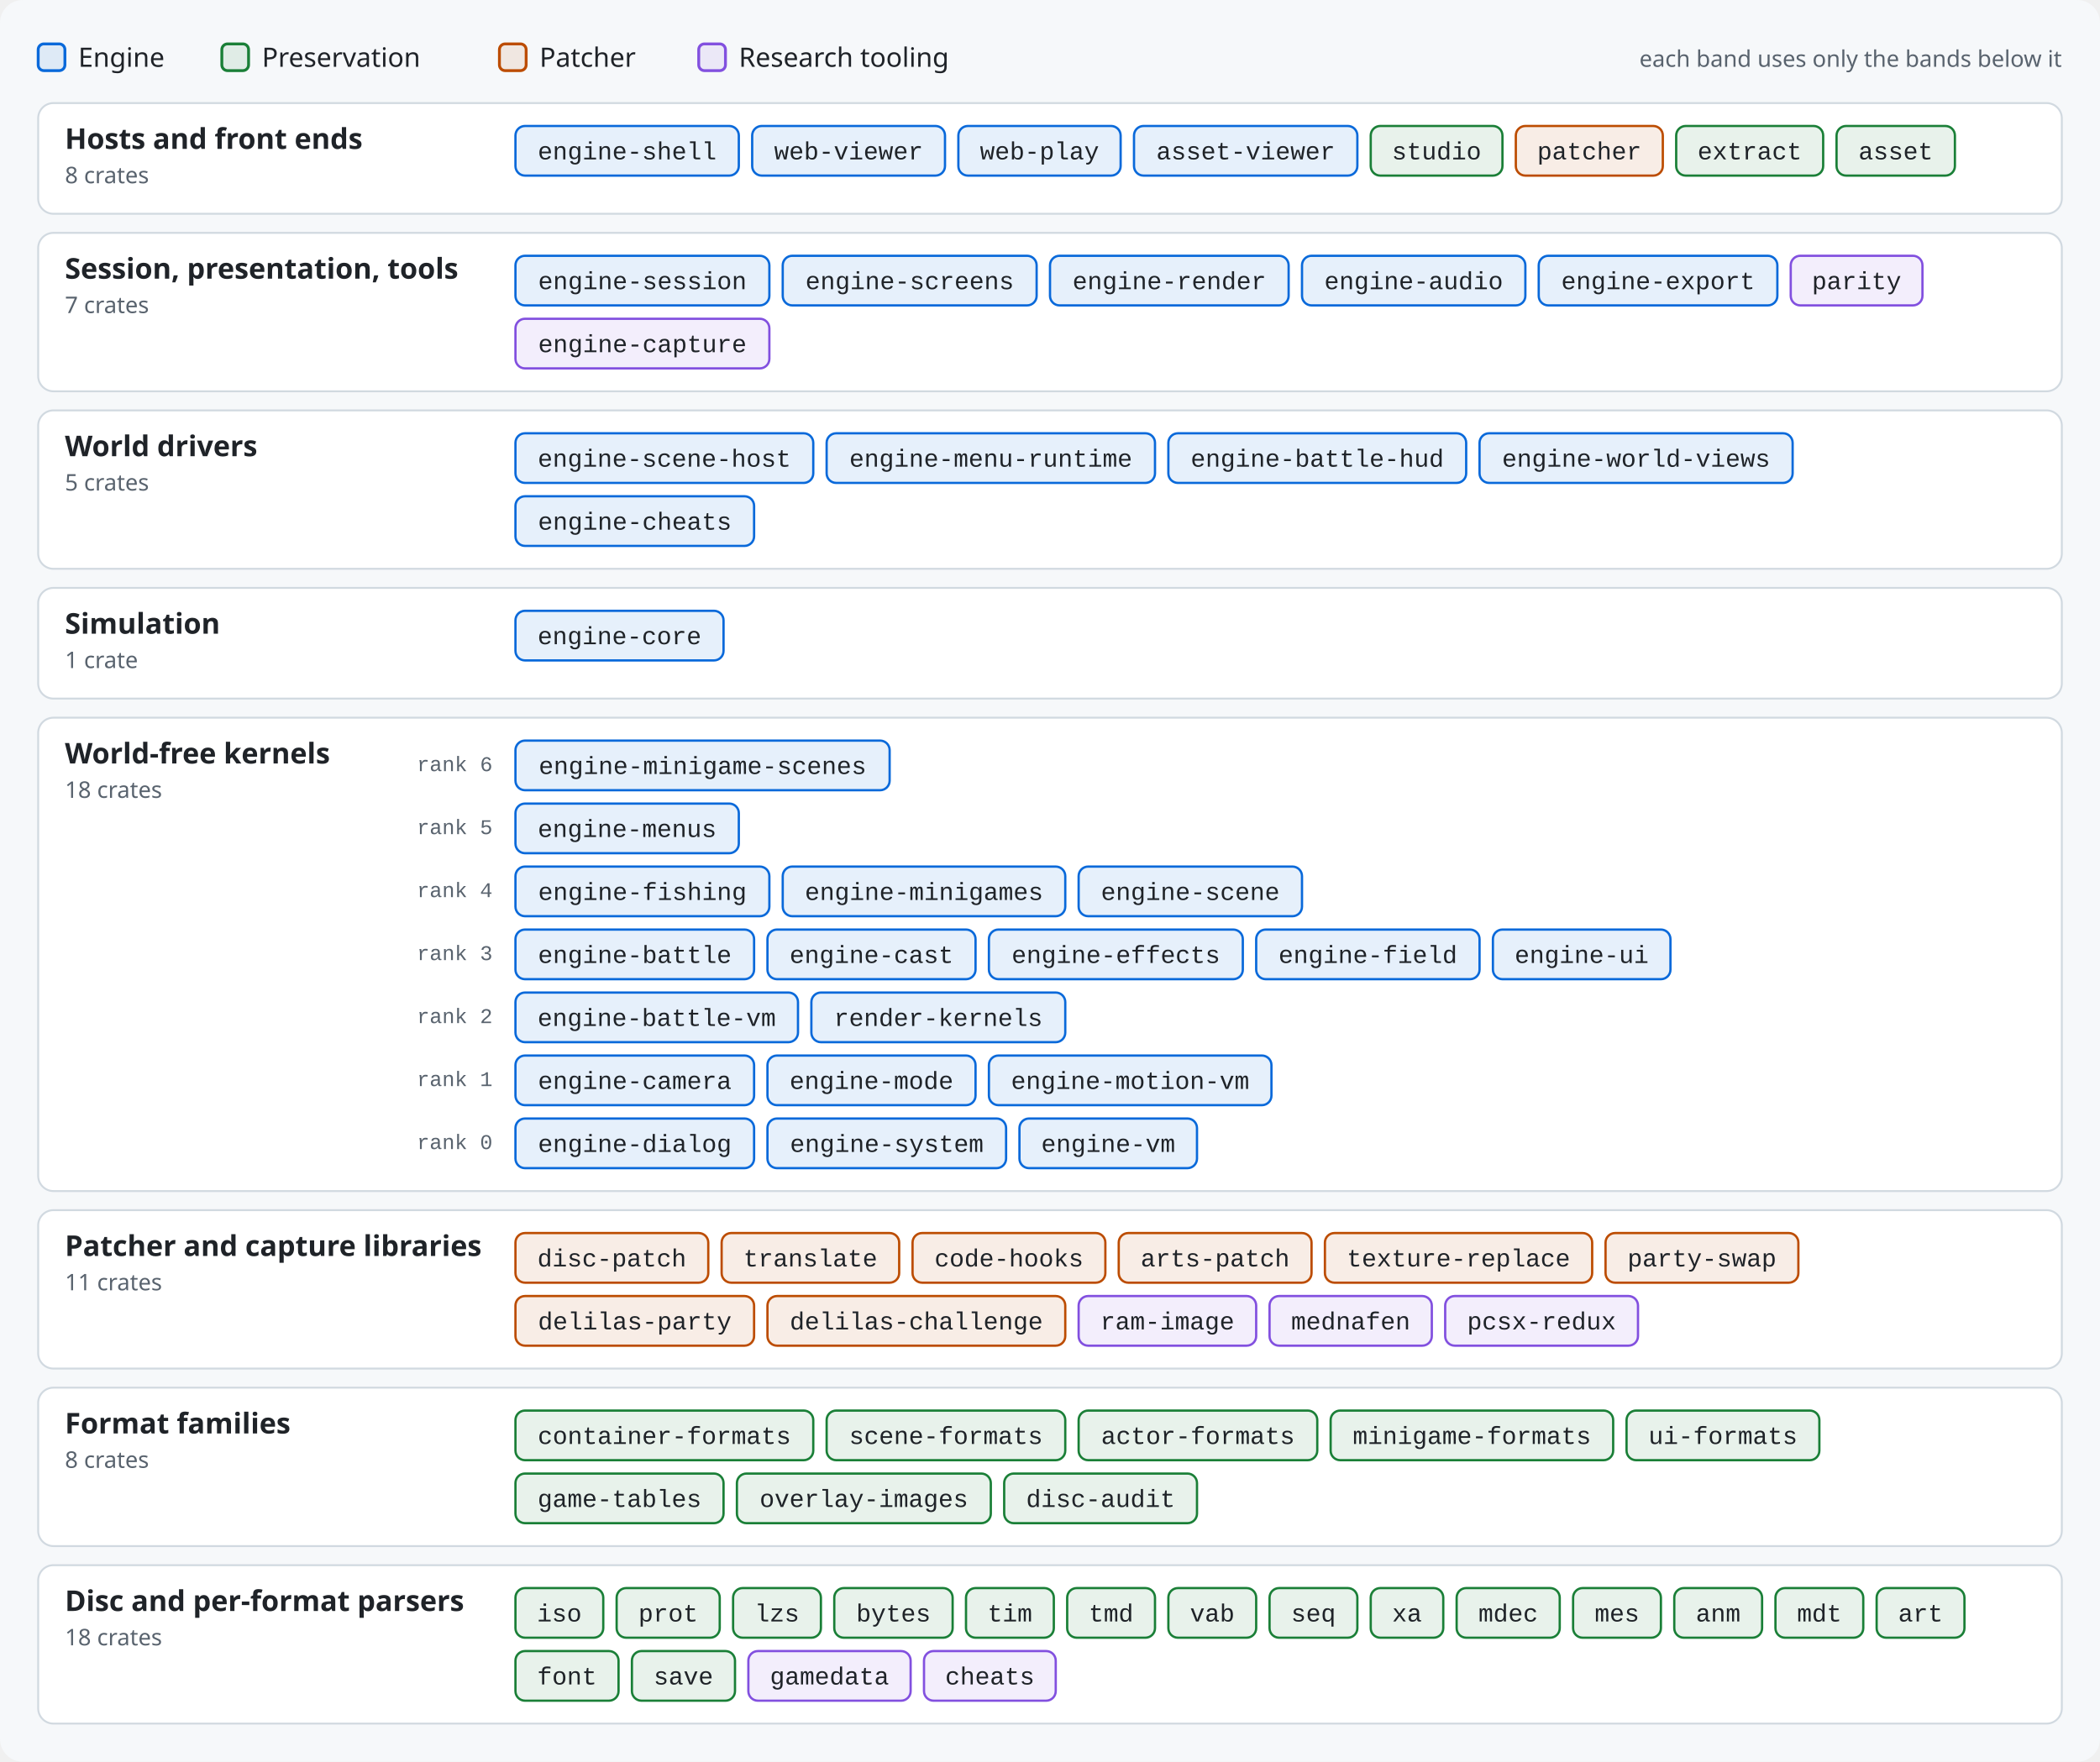
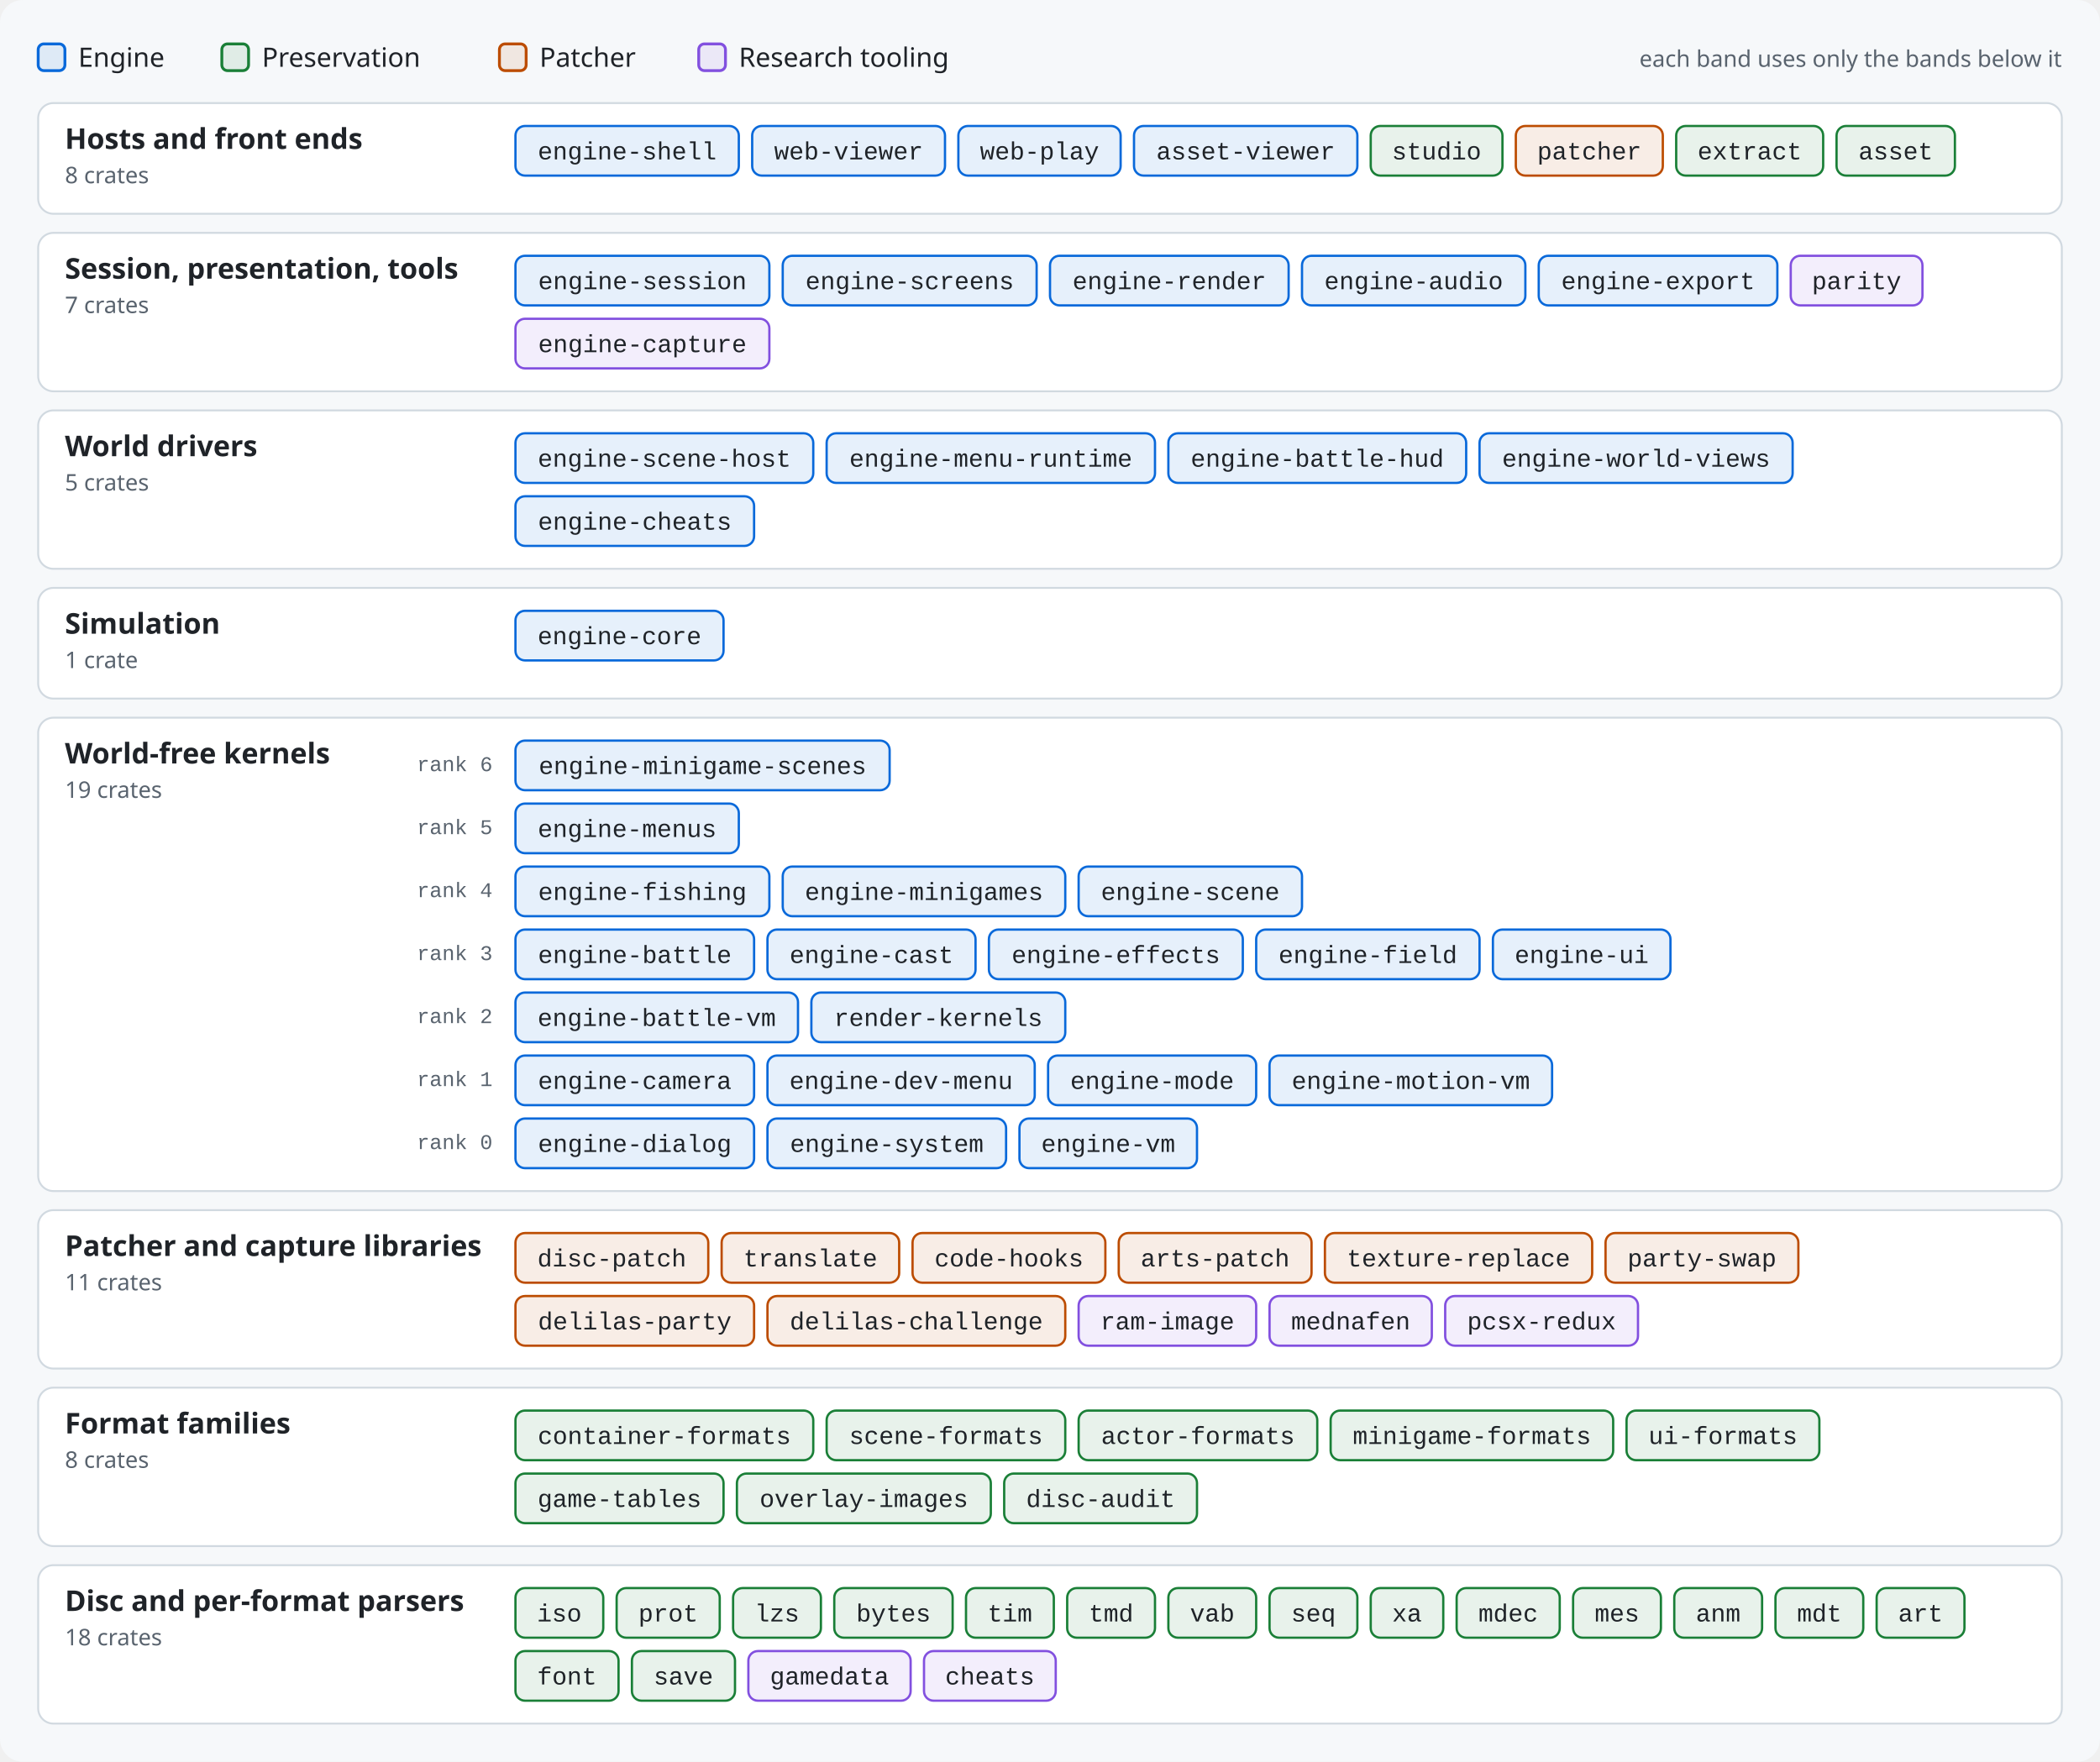
<svg xmlns="http://www.w3.org/2000/svg" viewBox="0 0 1100 923" width="1100" height="923" role="img" aria-labelledby="t d">
  <style>text{font-family:-apple-system, BlinkMacSystemFont, 'Segoe UI', 'Noto Sans', Helvetica, Arial, sans-serif;fill:#1f2328}.ch{font-family:ui-monospace, SFMono-Regular, Menlo, Consolas, 'Liberation Mono', monospace;font-size:13px}.bt{font-size:15px;font-weight:600}.mu{font-size:12px;fill:#59636e}.rk{font-family:ui-monospace, SFMono-Regular, Menlo, Consolas, 'Liberation Mono', monospace;font-size:11px;fill:#59636e}.lg{font-size:14px}</style>
  <rect width="1100" height="923" rx="12" fill="#f6f8fa" />
  <rect x="20" y="23" width="14" height="14" rx="3" fill="#0969da" fill-opacity="0.10" stroke="#0969da" stroke-width="1.5" />
  <text x="41" y="35" class="lg">Engine</text>
  <rect x="116.2" y="23" width="14" height="14" rx="3" fill="#1a7f37" fill-opacity="0.10" stroke="#1a7f37" stroke-width="1.5" />
  <text x="137.2" y="35" class="lg">Preservation</text>
  <rect x="261.6" y="23" width="14" height="14" rx="3" fill="#bc4c00" fill-opacity="0.10" stroke="#bc4c00" stroke-width="1.5" />
  <text x="282.6" y="35" class="lg">Patcher</text>
  <rect x="366" y="23" width="14" height="14" rx="3" fill="#8250df" fill-opacity="0.10" stroke="#8250df" stroke-width="1.5" />
  <text x="387" y="35" class="lg">Research tooling</text>
  <text x="1080" y="35" class="mu" text-anchor="end">each band uses only the bands below it</text>
  <rect x="20" y="54" width="1060" height="58" rx="8" fill="#ffffff" stroke="#d1d9e0" />
  <text x="34" y="78" class="bt">Hosts and front ends</text>
  <text x="34" y="96" class="mu">8 crates</text>
  <g>
    <rect x="270" y="66" width="117" height="26" rx="5" fill="#0969da" fill-opacity="0.10" stroke="#0969da" stroke-width="1.2" />
    <text x="328.5" y="83.5" class="ch" text-anchor="middle">engine-shell</text>
  </g>
  <g>
    <rect x="394" y="66" width="101" height="26" rx="5" fill="#0969da" fill-opacity="0.10" stroke="#0969da" stroke-width="1.2" />
    <text x="444.5" y="83.5" class="ch" text-anchor="middle">web-viewer</text>
  </g>
  <g>
    <rect x="502" y="66" width="85" height="26" rx="5" fill="#0969da" fill-opacity="0.10" stroke="#0969da" stroke-width="1.2" />
    <text x="544.5" y="83.5" class="ch" text-anchor="middle">web-play</text>
  </g>
  <g>
    <rect x="594" y="66" width="117" height="26" rx="5" fill="#0969da" fill-opacity="0.10" stroke="#0969da" stroke-width="1.2" />
    <text x="652.5" y="83.5" class="ch" text-anchor="middle">asset-viewer</text>
  </g>
  <g>
    <rect x="718" y="66" width="69" height="26" rx="5" fill="#1a7f37" fill-opacity="0.10" stroke="#1a7f37" stroke-width="1.2" />
    <text x="752.5" y="83.5" class="ch" text-anchor="middle">studio</text>
  </g>
  <g>
    <rect x="794" y="66" width="77" height="26" rx="5" fill="#bc4c00" fill-opacity="0.10" stroke="#bc4c00" stroke-width="1.2" />
    <text x="832.5" y="83.5" class="ch" text-anchor="middle">patcher</text>
  </g>
  <g>
    <rect x="878" y="66" width="77" height="26" rx="5" fill="#1a7f37" fill-opacity="0.10" stroke="#1a7f37" stroke-width="1.2" />
    <text x="916.5" y="83.5" class="ch" text-anchor="middle">extract</text>
  </g>
  <g>
    <rect x="962" y="66" width="62" height="26" rx="5" fill="#1a7f37" fill-opacity="0.10" stroke="#1a7f37" stroke-width="1.2" />
    <text x="993.0" y="83.5" class="ch" text-anchor="middle">asset</text>
  </g>
  <rect x="20" y="122" width="1060" height="83" rx="8" fill="#ffffff" stroke="#d1d9e0" />
  <text x="34" y="146" class="bt">Session, presentation, tools</text>
  <text x="34" y="164" class="mu">7 crates</text>
  <g>
    <rect x="270" y="134" width="133" height="26" rx="5" fill="#0969da" fill-opacity="0.10" stroke="#0969da" stroke-width="1.2" />
    <text x="336.5" y="151.5" class="ch" text-anchor="middle">engine-session</text>
  </g>
  <g>
    <rect x="410" y="134" width="133" height="26" rx="5" fill="#0969da" fill-opacity="0.10" stroke="#0969da" stroke-width="1.2" />
    <text x="476.5" y="151.5" class="ch" text-anchor="middle">engine-screens</text>
  </g>
  <g>
    <rect x="550" y="134" width="125" height="26" rx="5" fill="#0969da" fill-opacity="0.10" stroke="#0969da" stroke-width="1.2" />
    <text x="612.5" y="151.5" class="ch" text-anchor="middle">engine-render</text>
  </g>
  <g>
    <rect x="682" y="134" width="117" height="26" rx="5" fill="#0969da" fill-opacity="0.10" stroke="#0969da" stroke-width="1.2" />
    <text x="740.5" y="151.5" class="ch" text-anchor="middle">engine-audio</text>
  </g>
  <g>
    <rect x="806" y="134" width="125" height="26" rx="5" fill="#0969da" fill-opacity="0.10" stroke="#0969da" stroke-width="1.2" />
    <text x="868.5" y="151.5" class="ch" text-anchor="middle">engine-export</text>
  </g>
  <g>
    <rect x="938" y="134" width="69" height="26" rx="5" fill="#8250df" fill-opacity="0.10" stroke="#8250df" stroke-width="1.2" />
    <text x="972.5" y="151.5" class="ch" text-anchor="middle">parity</text>
  </g>
  <g>
    <rect x="270" y="167" width="133" height="26" rx="5" fill="#8250df" fill-opacity="0.10" stroke="#8250df" stroke-width="1.2" />
    <text x="336.5" y="184.5" class="ch" text-anchor="middle">engine-capture</text>
  </g>
  <rect x="20" y="215" width="1060" height="83" rx="8" fill="#ffffff" stroke="#d1d9e0" />
  <text x="34" y="239" class="bt">World drivers</text>
  <text x="34" y="257" class="mu">5 crates</text>
  <g>
    <rect x="270" y="227" width="156" height="26" rx="5" fill="#0969da" fill-opacity="0.10" stroke="#0969da" stroke-width="1.2" />
    <text x="348.0" y="244.5" class="ch" text-anchor="middle">engine-scene-host</text>
  </g>
  <g>
    <rect x="433" y="227" width="172" height="26" rx="5" fill="#0969da" fill-opacity="0.10" stroke="#0969da" stroke-width="1.2" />
    <text x="519.0" y="244.5" class="ch" text-anchor="middle">engine-menu-runtime</text>
  </g>
  <g>
    <rect x="612" y="227" width="156" height="26" rx="5" fill="#0969da" fill-opacity="0.10" stroke="#0969da" stroke-width="1.2" />
    <text x="690.0" y="244.5" class="ch" text-anchor="middle">engine-battle-hud</text>
  </g>
  <g>
    <rect x="775" y="227" width="164" height="26" rx="5" fill="#0969da" fill-opacity="0.10" stroke="#0969da" stroke-width="1.2" />
    <text x="857.0" y="244.5" class="ch" text-anchor="middle">engine-world-views</text>
  </g>
  <g>
    <rect x="270" y="260" width="125" height="26" rx="5" fill="#0969da" fill-opacity="0.10" stroke="#0969da" stroke-width="1.2" />
    <text x="332.5" y="277.5" class="ch" text-anchor="middle">engine-cheats</text>
  </g>
  <rect x="20" y="308" width="1060" height="58" rx="8" fill="#ffffff" stroke="#d1d9e0" />
  <text x="34" y="332" class="bt">Simulation</text>
  <text x="34" y="350" class="mu">1 crate</text>
  <g>
    <rect x="270" y="320" width="109" height="26" rx="5" fill="#0969da" fill-opacity="0.10" stroke="#0969da" stroke-width="1.2" />
    <text x="324.5" y="337.5" class="ch" text-anchor="middle">engine-core</text>
  </g>
  <rect x="20" y="376" width="1060" height="248" rx="8" fill="#ffffff" stroke="#d1d9e0" />
  <text x="34" y="400" class="bt">World-free kernels</text>
-   <text x="34" y="418" class="mu">18 crates</text>
+   <text x="34" y="418" class="mu">19 crates</text>
  <text x="258" y="404" class="rk" text-anchor="end">rank 6</text>
  <g>
    <rect x="270" y="388" width="196" height="26" rx="5" fill="#0969da" fill-opacity="0.10" stroke="#0969da" stroke-width="1.2" />
    <text x="368.0" y="405.5" class="ch" text-anchor="middle">engine-minigame-scenes</text>
  </g>
  <text x="258" y="437" class="rk" text-anchor="end">rank 5</text>
  <g>
    <rect x="270" y="421" width="117" height="26" rx="5" fill="#0969da" fill-opacity="0.10" stroke="#0969da" stroke-width="1.2" />
    <text x="328.5" y="438.5" class="ch" text-anchor="middle">engine-menus</text>
  </g>
  <text x="258" y="470" class="rk" text-anchor="end">rank 4</text>
  <g>
    <rect x="270" y="454" width="133" height="26" rx="5" fill="#0969da" fill-opacity="0.10" stroke="#0969da" stroke-width="1.2" />
    <text x="336.5" y="471.5" class="ch" text-anchor="middle">engine-fishing</text>
  </g>
  <g>
    <rect x="410" y="454" width="148" height="26" rx="5" fill="#0969da" fill-opacity="0.10" stroke="#0969da" stroke-width="1.2" />
    <text x="484.0" y="471.5" class="ch" text-anchor="middle">engine-minigames</text>
  </g>
  <g>
    <rect x="565" y="454" width="117" height="26" rx="5" fill="#0969da" fill-opacity="0.10" stroke="#0969da" stroke-width="1.2" />
    <text x="623.5" y="471.5" class="ch" text-anchor="middle">engine-scene</text>
  </g>
  <text x="258" y="503" class="rk" text-anchor="end">rank 3</text>
  <g>
    <rect x="270" y="487" width="125" height="26" rx="5" fill="#0969da" fill-opacity="0.10" stroke="#0969da" stroke-width="1.2" />
    <text x="332.5" y="504.5" class="ch" text-anchor="middle">engine-battle</text>
  </g>
  <g>
    <rect x="402" y="487" width="109" height="26" rx="5" fill="#0969da" fill-opacity="0.10" stroke="#0969da" stroke-width="1.2" />
    <text x="456.5" y="504.5" class="ch" text-anchor="middle">engine-cast</text>
  </g>
  <g>
    <rect x="518" y="487" width="133" height="26" rx="5" fill="#0969da" fill-opacity="0.10" stroke="#0969da" stroke-width="1.2" />
    <text x="584.5" y="504.5" class="ch" text-anchor="middle">engine-effects</text>
  </g>
  <g>
    <rect x="658" y="487" width="117" height="26" rx="5" fill="#0969da" fill-opacity="0.10" stroke="#0969da" stroke-width="1.2" />
    <text x="716.5" y="504.5" class="ch" text-anchor="middle">engine-field</text>
  </g>
  <g>
    <rect x="782" y="487" width="93" height="26" rx="5" fill="#0969da" fill-opacity="0.10" stroke="#0969da" stroke-width="1.2" />
    <text x="828.5" y="504.5" class="ch" text-anchor="middle">engine-ui</text>
  </g>
  <text x="258" y="536" class="rk" text-anchor="end">rank 2</text>
  <g>
    <rect x="270" y="520" width="148" height="26" rx="5" fill="#0969da" fill-opacity="0.10" stroke="#0969da" stroke-width="1.2" />
    <text x="344.0" y="537.5" class="ch" text-anchor="middle">engine-battle-vm</text>
  </g>
  <g>
    <rect x="425" y="520" width="133" height="26" rx="5" fill="#0969da" fill-opacity="0.10" stroke="#0969da" stroke-width="1.2" />
    <text x="491.5" y="537.5" class="ch" text-anchor="middle">render-kernels</text>
  </g>
  <text x="258" y="569" class="rk" text-anchor="end">rank 1</text>
  <g>
    <rect x="270" y="553" width="125" height="26" rx="5" fill="#0969da" fill-opacity="0.10" stroke="#0969da" stroke-width="1.2" />
    <text x="332.5" y="570.5" class="ch" text-anchor="middle">engine-camera</text>
  </g>
  <g>
-     <rect x="402" y="553" width="109" height="26" rx="5" fill="#0969da" fill-opacity="0.10" stroke="#0969da" stroke-width="1.2" />
-     <text x="456.5" y="570.5" class="ch" text-anchor="middle">engine-mode</text>
-   </g>
-   <g>
-     <rect x="518" y="553" width="148" height="26" rx="5" fill="#0969da" fill-opacity="0.10" stroke="#0969da" stroke-width="1.2" />
-     <text x="592.0" y="570.5" class="ch" text-anchor="middle">engine-motion-vm</text>
+     <rect x="402" y="553" width="140" height="26" rx="5" fill="#0969da" fill-opacity="0.10" stroke="#0969da" stroke-width="1.2" />
+     <text x="472.0" y="570.5" class="ch" text-anchor="middle">engine-dev-menu</text>
+   </g>
+   <g>
+     <rect x="549" y="553" width="109" height="26" rx="5" fill="#0969da" fill-opacity="0.10" stroke="#0969da" stroke-width="1.2" />
+     <text x="603.5" y="570.5" class="ch" text-anchor="middle">engine-mode</text>
+   </g>
+   <g>
+     <rect x="665" y="553" width="148" height="26" rx="5" fill="#0969da" fill-opacity="0.10" stroke="#0969da" stroke-width="1.2" />
+     <text x="739.0" y="570.5" class="ch" text-anchor="middle">engine-motion-vm</text>
  </g>
  <text x="258" y="602" class="rk" text-anchor="end">rank 0</text>
  <g>
    <rect x="270" y="586" width="125" height="26" rx="5" fill="#0969da" fill-opacity="0.10" stroke="#0969da" stroke-width="1.2" />
    <text x="332.5" y="603.5" class="ch" text-anchor="middle">engine-dialog</text>
  </g>
  <g>
    <rect x="402" y="586" width="125" height="26" rx="5" fill="#0969da" fill-opacity="0.10" stroke="#0969da" stroke-width="1.2" />
    <text x="464.5" y="603.5" class="ch" text-anchor="middle">engine-system</text>
  </g>
  <g>
    <rect x="534" y="586" width="93" height="26" rx="5" fill="#0969da" fill-opacity="0.10" stroke="#0969da" stroke-width="1.2" />
    <text x="580.5" y="603.5" class="ch" text-anchor="middle">engine-vm</text>
  </g>
  <rect x="20" y="634" width="1060" height="83" rx="8" fill="#ffffff" stroke="#d1d9e0" />
  <text x="34" y="658" class="bt">Patcher and capture libraries</text>
  <text x="34" y="676" class="mu">11 crates</text>
  <g>
    <rect x="270" y="646" width="101" height="26" rx="5" fill="#bc4c00" fill-opacity="0.10" stroke="#bc4c00" stroke-width="1.2" />
    <text x="320.5" y="663.5" class="ch" text-anchor="middle">disc-patch</text>
  </g>
  <g>
    <rect x="378" y="646" width="93" height="26" rx="5" fill="#bc4c00" fill-opacity="0.10" stroke="#bc4c00" stroke-width="1.2" />
    <text x="424.5" y="663.5" class="ch" text-anchor="middle">translate</text>
  </g>
  <g>
    <rect x="478" y="646" width="101" height="26" rx="5" fill="#bc4c00" fill-opacity="0.10" stroke="#bc4c00" stroke-width="1.2" />
    <text x="528.5" y="663.5" class="ch" text-anchor="middle">code-hooks</text>
  </g>
  <g>
    <rect x="586" y="646" width="101" height="26" rx="5" fill="#bc4c00" fill-opacity="0.10" stroke="#bc4c00" stroke-width="1.2" />
    <text x="636.5" y="663.5" class="ch" text-anchor="middle">arts-patch</text>
  </g>
  <g>
    <rect x="694" y="646" width="140" height="26" rx="5" fill="#bc4c00" fill-opacity="0.10" stroke="#bc4c00" stroke-width="1.2" />
    <text x="764.0" y="663.5" class="ch" text-anchor="middle">texture-replace</text>
  </g>
  <g>
    <rect x="841" y="646" width="101" height="26" rx="5" fill="#bc4c00" fill-opacity="0.10" stroke="#bc4c00" stroke-width="1.2" />
    <text x="891.5" y="663.5" class="ch" text-anchor="middle">party-swap</text>
  </g>
  <g>
    <rect x="270" y="679" width="125" height="26" rx="5" fill="#bc4c00" fill-opacity="0.10" stroke="#bc4c00" stroke-width="1.2" />
    <text x="332.5" y="696.5" class="ch" text-anchor="middle">delilas-party</text>
  </g>
  <g>
    <rect x="402" y="679" width="156" height="26" rx="5" fill="#bc4c00" fill-opacity="0.10" stroke="#bc4c00" stroke-width="1.2" />
    <text x="480.0" y="696.5" class="ch" text-anchor="middle">delilas-challenge</text>
  </g>
  <g>
    <rect x="565" y="679" width="93" height="26" rx="5" fill="#8250df" fill-opacity="0.10" stroke="#8250df" stroke-width="1.2" />
    <text x="611.5" y="696.5" class="ch" text-anchor="middle">ram-image</text>
  </g>
  <g>
    <rect x="665" y="679" width="85" height="26" rx="5" fill="#8250df" fill-opacity="0.10" stroke="#8250df" stroke-width="1.2" />
    <text x="707.5" y="696.5" class="ch" text-anchor="middle">mednafen</text>
  </g>
  <g>
    <rect x="757" y="679" width="101" height="26" rx="5" fill="#8250df" fill-opacity="0.10" stroke="#8250df" stroke-width="1.2" />
    <text x="807.5" y="696.5" class="ch" text-anchor="middle">pcsx-redux</text>
  </g>
  <rect x="20" y="727" width="1060" height="83" rx="8" fill="#ffffff" stroke="#d1d9e0" />
  <text x="34" y="751" class="bt">Format families</text>
  <text x="34" y="769" class="mu">8 crates</text>
  <g>
    <rect x="270" y="739" width="156" height="26" rx="5" fill="#1a7f37" fill-opacity="0.10" stroke="#1a7f37" stroke-width="1.2" />
    <text x="348.0" y="756.5" class="ch" text-anchor="middle">container-formats</text>
  </g>
  <g>
    <rect x="433" y="739" width="125" height="26" rx="5" fill="#1a7f37" fill-opacity="0.10" stroke="#1a7f37" stroke-width="1.2" />
    <text x="495.5" y="756.5" class="ch" text-anchor="middle">scene-formats</text>
  </g>
  <g>
    <rect x="565" y="739" width="125" height="26" rx="5" fill="#1a7f37" fill-opacity="0.10" stroke="#1a7f37" stroke-width="1.2" />
    <text x="627.5" y="756.5" class="ch" text-anchor="middle">actor-formats</text>
  </g>
  <g>
    <rect x="697" y="739" width="148" height="26" rx="5" fill="#1a7f37" fill-opacity="0.10" stroke="#1a7f37" stroke-width="1.2" />
    <text x="771.0" y="756.5" class="ch" text-anchor="middle">minigame-formats</text>
  </g>
  <g>
    <rect x="852" y="739" width="101" height="26" rx="5" fill="#1a7f37" fill-opacity="0.10" stroke="#1a7f37" stroke-width="1.2" />
    <text x="902.5" y="756.5" class="ch" text-anchor="middle">ui-formats</text>
  </g>
  <g>
    <rect x="270" y="772" width="109" height="26" rx="5" fill="#1a7f37" fill-opacity="0.10" stroke="#1a7f37" stroke-width="1.2" />
    <text x="324.5" y="789.5" class="ch" text-anchor="middle">game-tables</text>
  </g>
  <g>
    <rect x="386" y="772" width="133" height="26" rx="5" fill="#1a7f37" fill-opacity="0.10" stroke="#1a7f37" stroke-width="1.2" />
    <text x="452.5" y="789.5" class="ch" text-anchor="middle">overlay-images</text>
  </g>
  <g>
    <rect x="526" y="772" width="101" height="26" rx="5" fill="#1a7f37" fill-opacity="0.10" stroke="#1a7f37" stroke-width="1.2" />
    <text x="576.5" y="789.5" class="ch" text-anchor="middle">disc-audit</text>
  </g>
  <rect x="20" y="820" width="1060" height="83" rx="8" fill="#ffffff" stroke="#d1d9e0" />
  <text x="34" y="844" class="bt">Disc and per-format parsers</text>
  <text x="34" y="862" class="mu">18 crates</text>
  <g>
    <rect x="270" y="832" width="46" height="26" rx="5" fill="#1a7f37" fill-opacity="0.10" stroke="#1a7f37" stroke-width="1.2" />
    <text x="293.0" y="849.5" class="ch" text-anchor="middle">iso</text>
  </g>
  <g>
    <rect x="323" y="832" width="54" height="26" rx="5" fill="#1a7f37" fill-opacity="0.10" stroke="#1a7f37" stroke-width="1.2" />
    <text x="350.0" y="849.5" class="ch" text-anchor="middle">prot</text>
  </g>
  <g>
    <rect x="384" y="832" width="46" height="26" rx="5" fill="#1a7f37" fill-opacity="0.10" stroke="#1a7f37" stroke-width="1.2" />
    <text x="407.0" y="849.5" class="ch" text-anchor="middle">lzs</text>
  </g>
  <g>
    <rect x="437" y="832" width="62" height="26" rx="5" fill="#1a7f37" fill-opacity="0.10" stroke="#1a7f37" stroke-width="1.2" />
    <text x="468.0" y="849.5" class="ch" text-anchor="middle">bytes</text>
  </g>
  <g>
    <rect x="506" y="832" width="46" height="26" rx="5" fill="#1a7f37" fill-opacity="0.10" stroke="#1a7f37" stroke-width="1.2" />
    <text x="529.0" y="849.5" class="ch" text-anchor="middle">tim</text>
  </g>
  <g>
    <rect x="559" y="832" width="46" height="26" rx="5" fill="#1a7f37" fill-opacity="0.10" stroke="#1a7f37" stroke-width="1.2" />
    <text x="582.0" y="849.5" class="ch" text-anchor="middle">tmd</text>
  </g>
  <g>
    <rect x="612" y="832" width="46" height="26" rx="5" fill="#1a7f37" fill-opacity="0.10" stroke="#1a7f37" stroke-width="1.2" />
    <text x="635.0" y="849.5" class="ch" text-anchor="middle">vab</text>
  </g>
  <g>
    <rect x="665" y="832" width="46" height="26" rx="5" fill="#1a7f37" fill-opacity="0.10" stroke="#1a7f37" stroke-width="1.2" />
    <text x="688.0" y="849.5" class="ch" text-anchor="middle">seq</text>
  </g>
  <g>
    <rect x="718" y="832" width="38" height="26" rx="5" fill="#1a7f37" fill-opacity="0.10" stroke="#1a7f37" stroke-width="1.2" />
    <text x="737.0" y="849.5" class="ch" text-anchor="middle">xa</text>
  </g>
  <g>
    <rect x="763" y="832" width="54" height="26" rx="5" fill="#1a7f37" fill-opacity="0.10" stroke="#1a7f37" stroke-width="1.2" />
    <text x="790.0" y="849.5" class="ch" text-anchor="middle">mdec</text>
  </g>
  <g>
    <rect x="824" y="832" width="46" height="26" rx="5" fill="#1a7f37" fill-opacity="0.10" stroke="#1a7f37" stroke-width="1.2" />
    <text x="847.0" y="849.5" class="ch" text-anchor="middle">mes</text>
  </g>
  <g>
    <rect x="877" y="832" width="46" height="26" rx="5" fill="#1a7f37" fill-opacity="0.10" stroke="#1a7f37" stroke-width="1.2" />
    <text x="900.0" y="849.5" class="ch" text-anchor="middle">anm</text>
  </g>
  <g>
    <rect x="930" y="832" width="46" height="26" rx="5" fill="#1a7f37" fill-opacity="0.10" stroke="#1a7f37" stroke-width="1.2" />
    <text x="953.0" y="849.5" class="ch" text-anchor="middle">mdt</text>
  </g>
  <g>
    <rect x="983" y="832" width="46" height="26" rx="5" fill="#1a7f37" fill-opacity="0.10" stroke="#1a7f37" stroke-width="1.2" />
    <text x="1006.0" y="849.5" class="ch" text-anchor="middle">art</text>
  </g>
  <g>
    <rect x="270" y="865" width="54" height="26" rx="5" fill="#1a7f37" fill-opacity="0.10" stroke="#1a7f37" stroke-width="1.2" />
    <text x="297.0" y="882.5" class="ch" text-anchor="middle">font</text>
  </g>
  <g>
    <rect x="331" y="865" width="54" height="26" rx="5" fill="#1a7f37" fill-opacity="0.10" stroke="#1a7f37" stroke-width="1.2" />
    <text x="358.0" y="882.5" class="ch" text-anchor="middle">save</text>
  </g>
  <g>
    <rect x="392" y="865" width="85" height="26" rx="5" fill="#8250df" fill-opacity="0.10" stroke="#8250df" stroke-width="1.2" />
    <text x="434.5" y="882.5" class="ch" text-anchor="middle">gamedata</text>
  </g>
  <g>
    <rect x="484" y="865" width="69" height="26" rx="5" fill="#8250df" fill-opacity="0.10" stroke="#8250df" stroke-width="1.2" />
    <text x="518.5" y="882.5" class="ch" text-anchor="middle">cheats</text>
  </g>
</svg>
